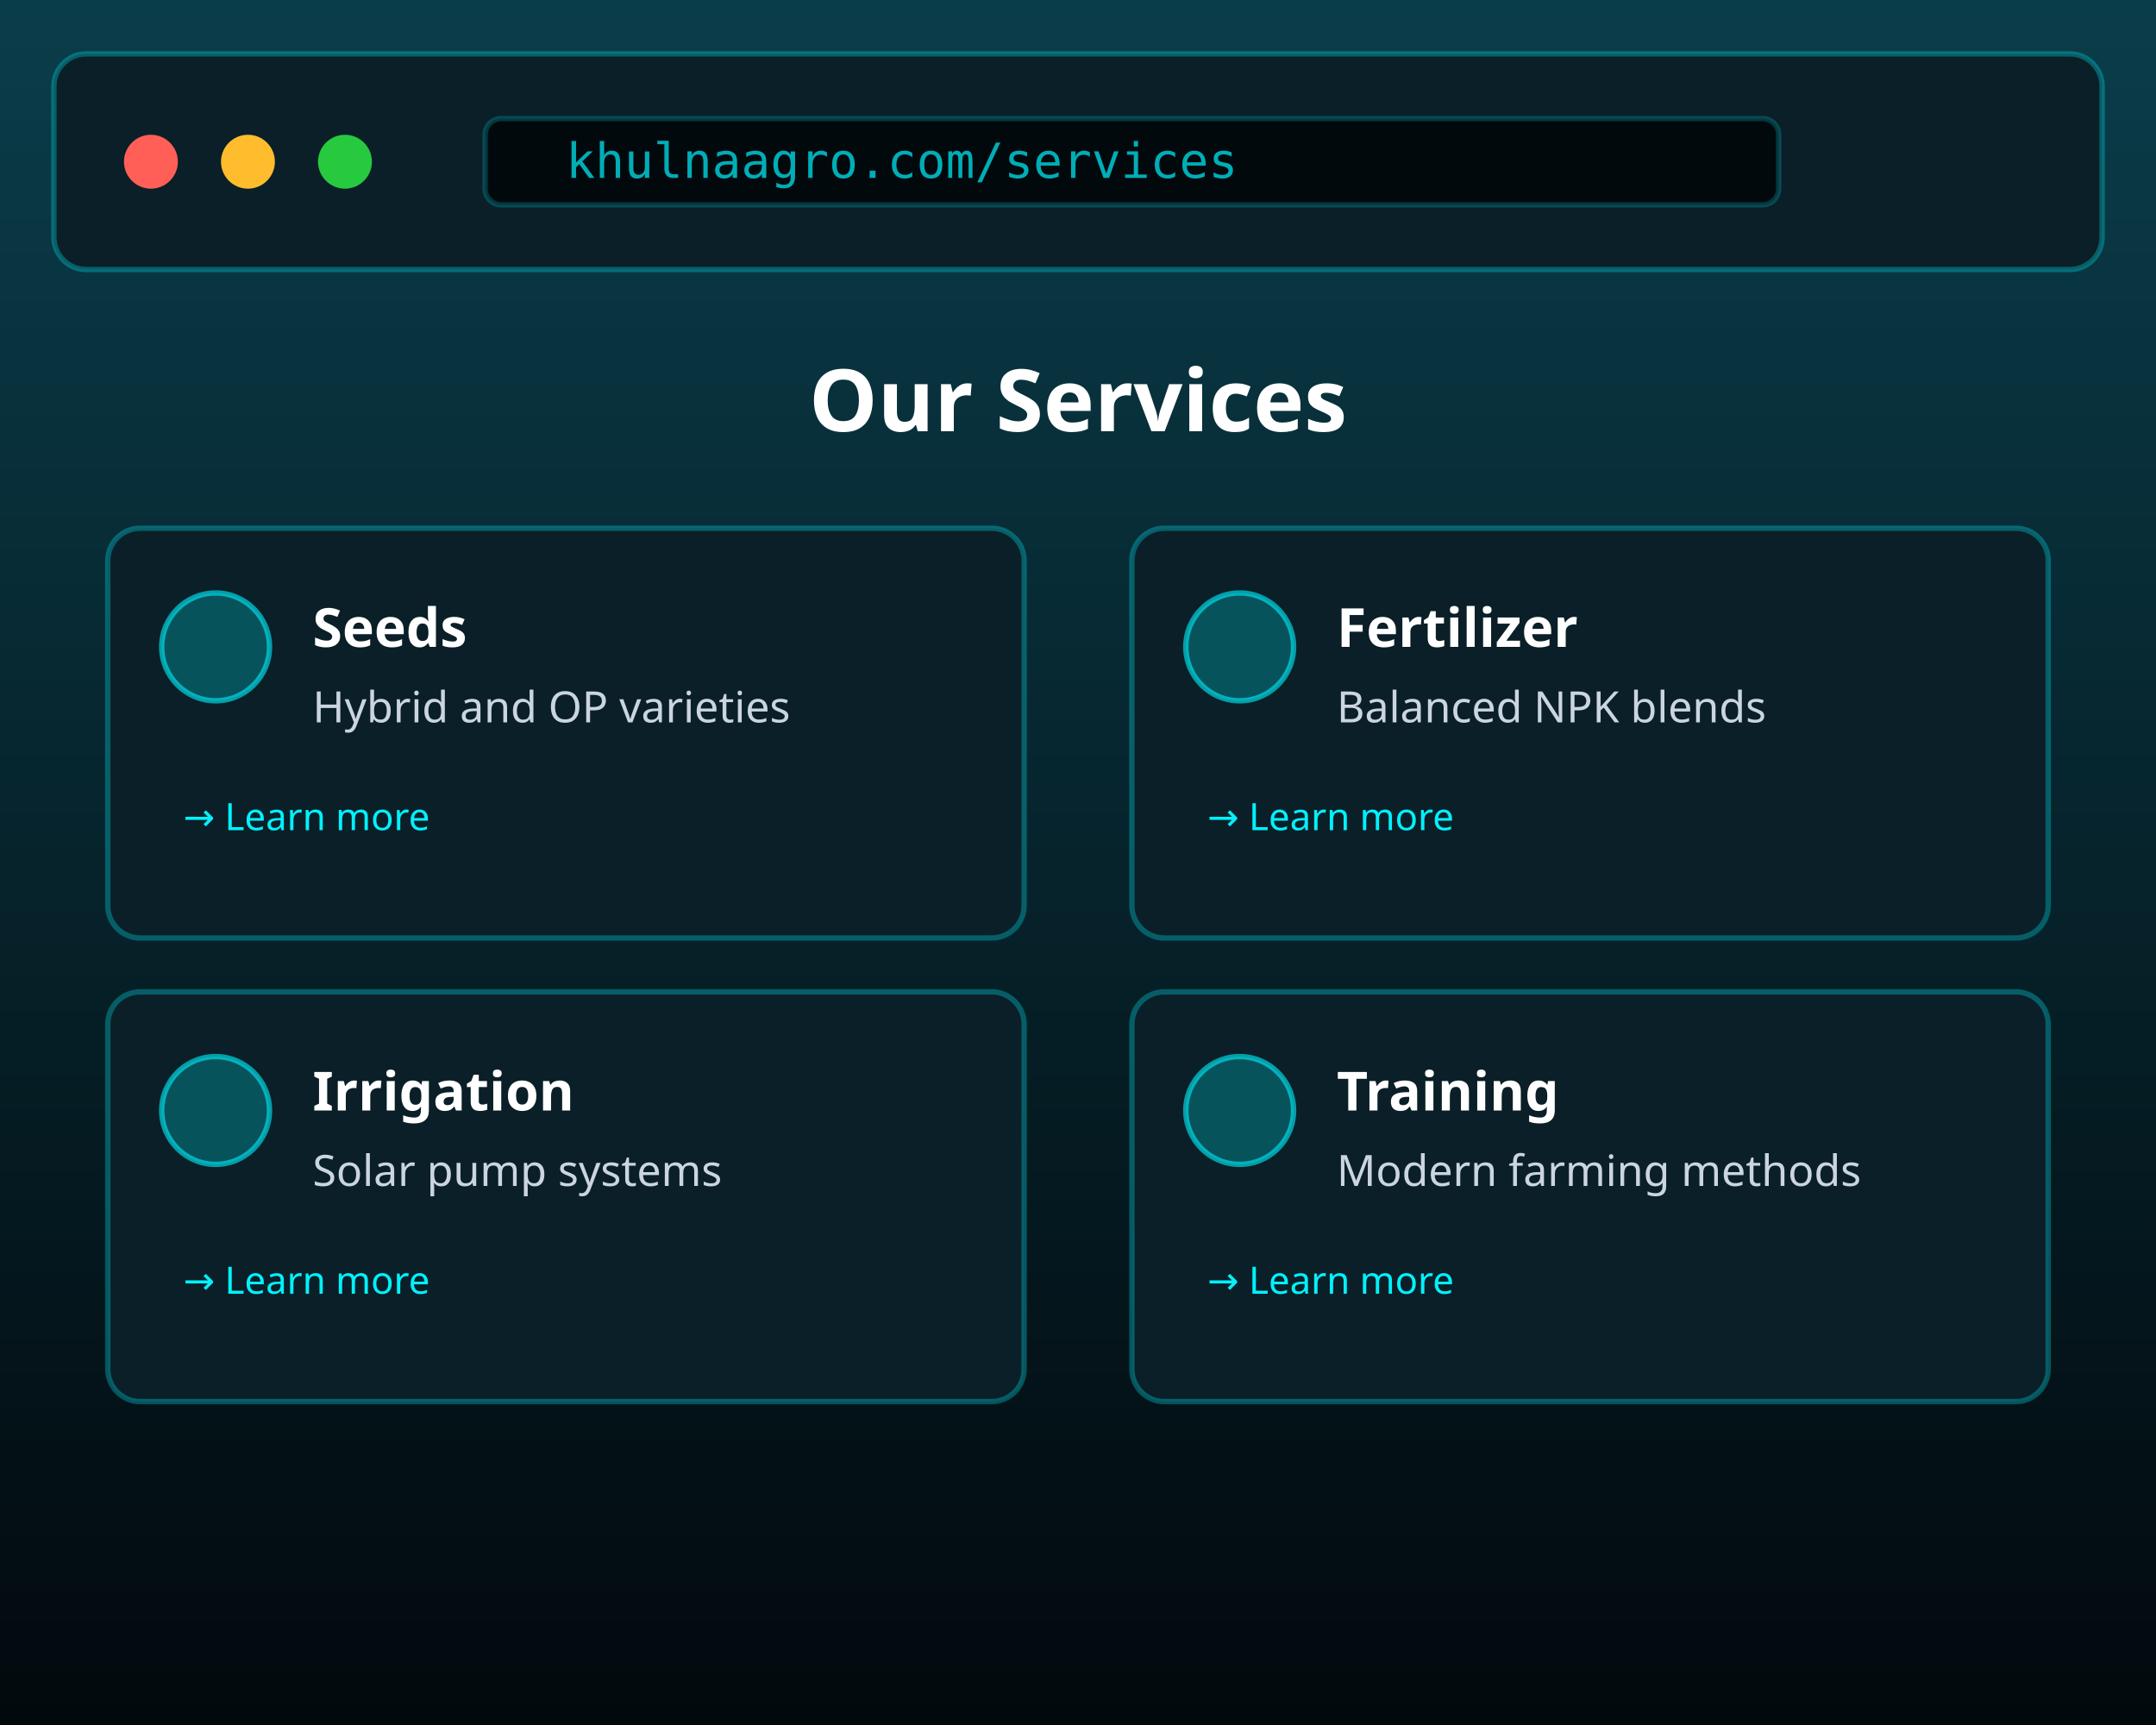
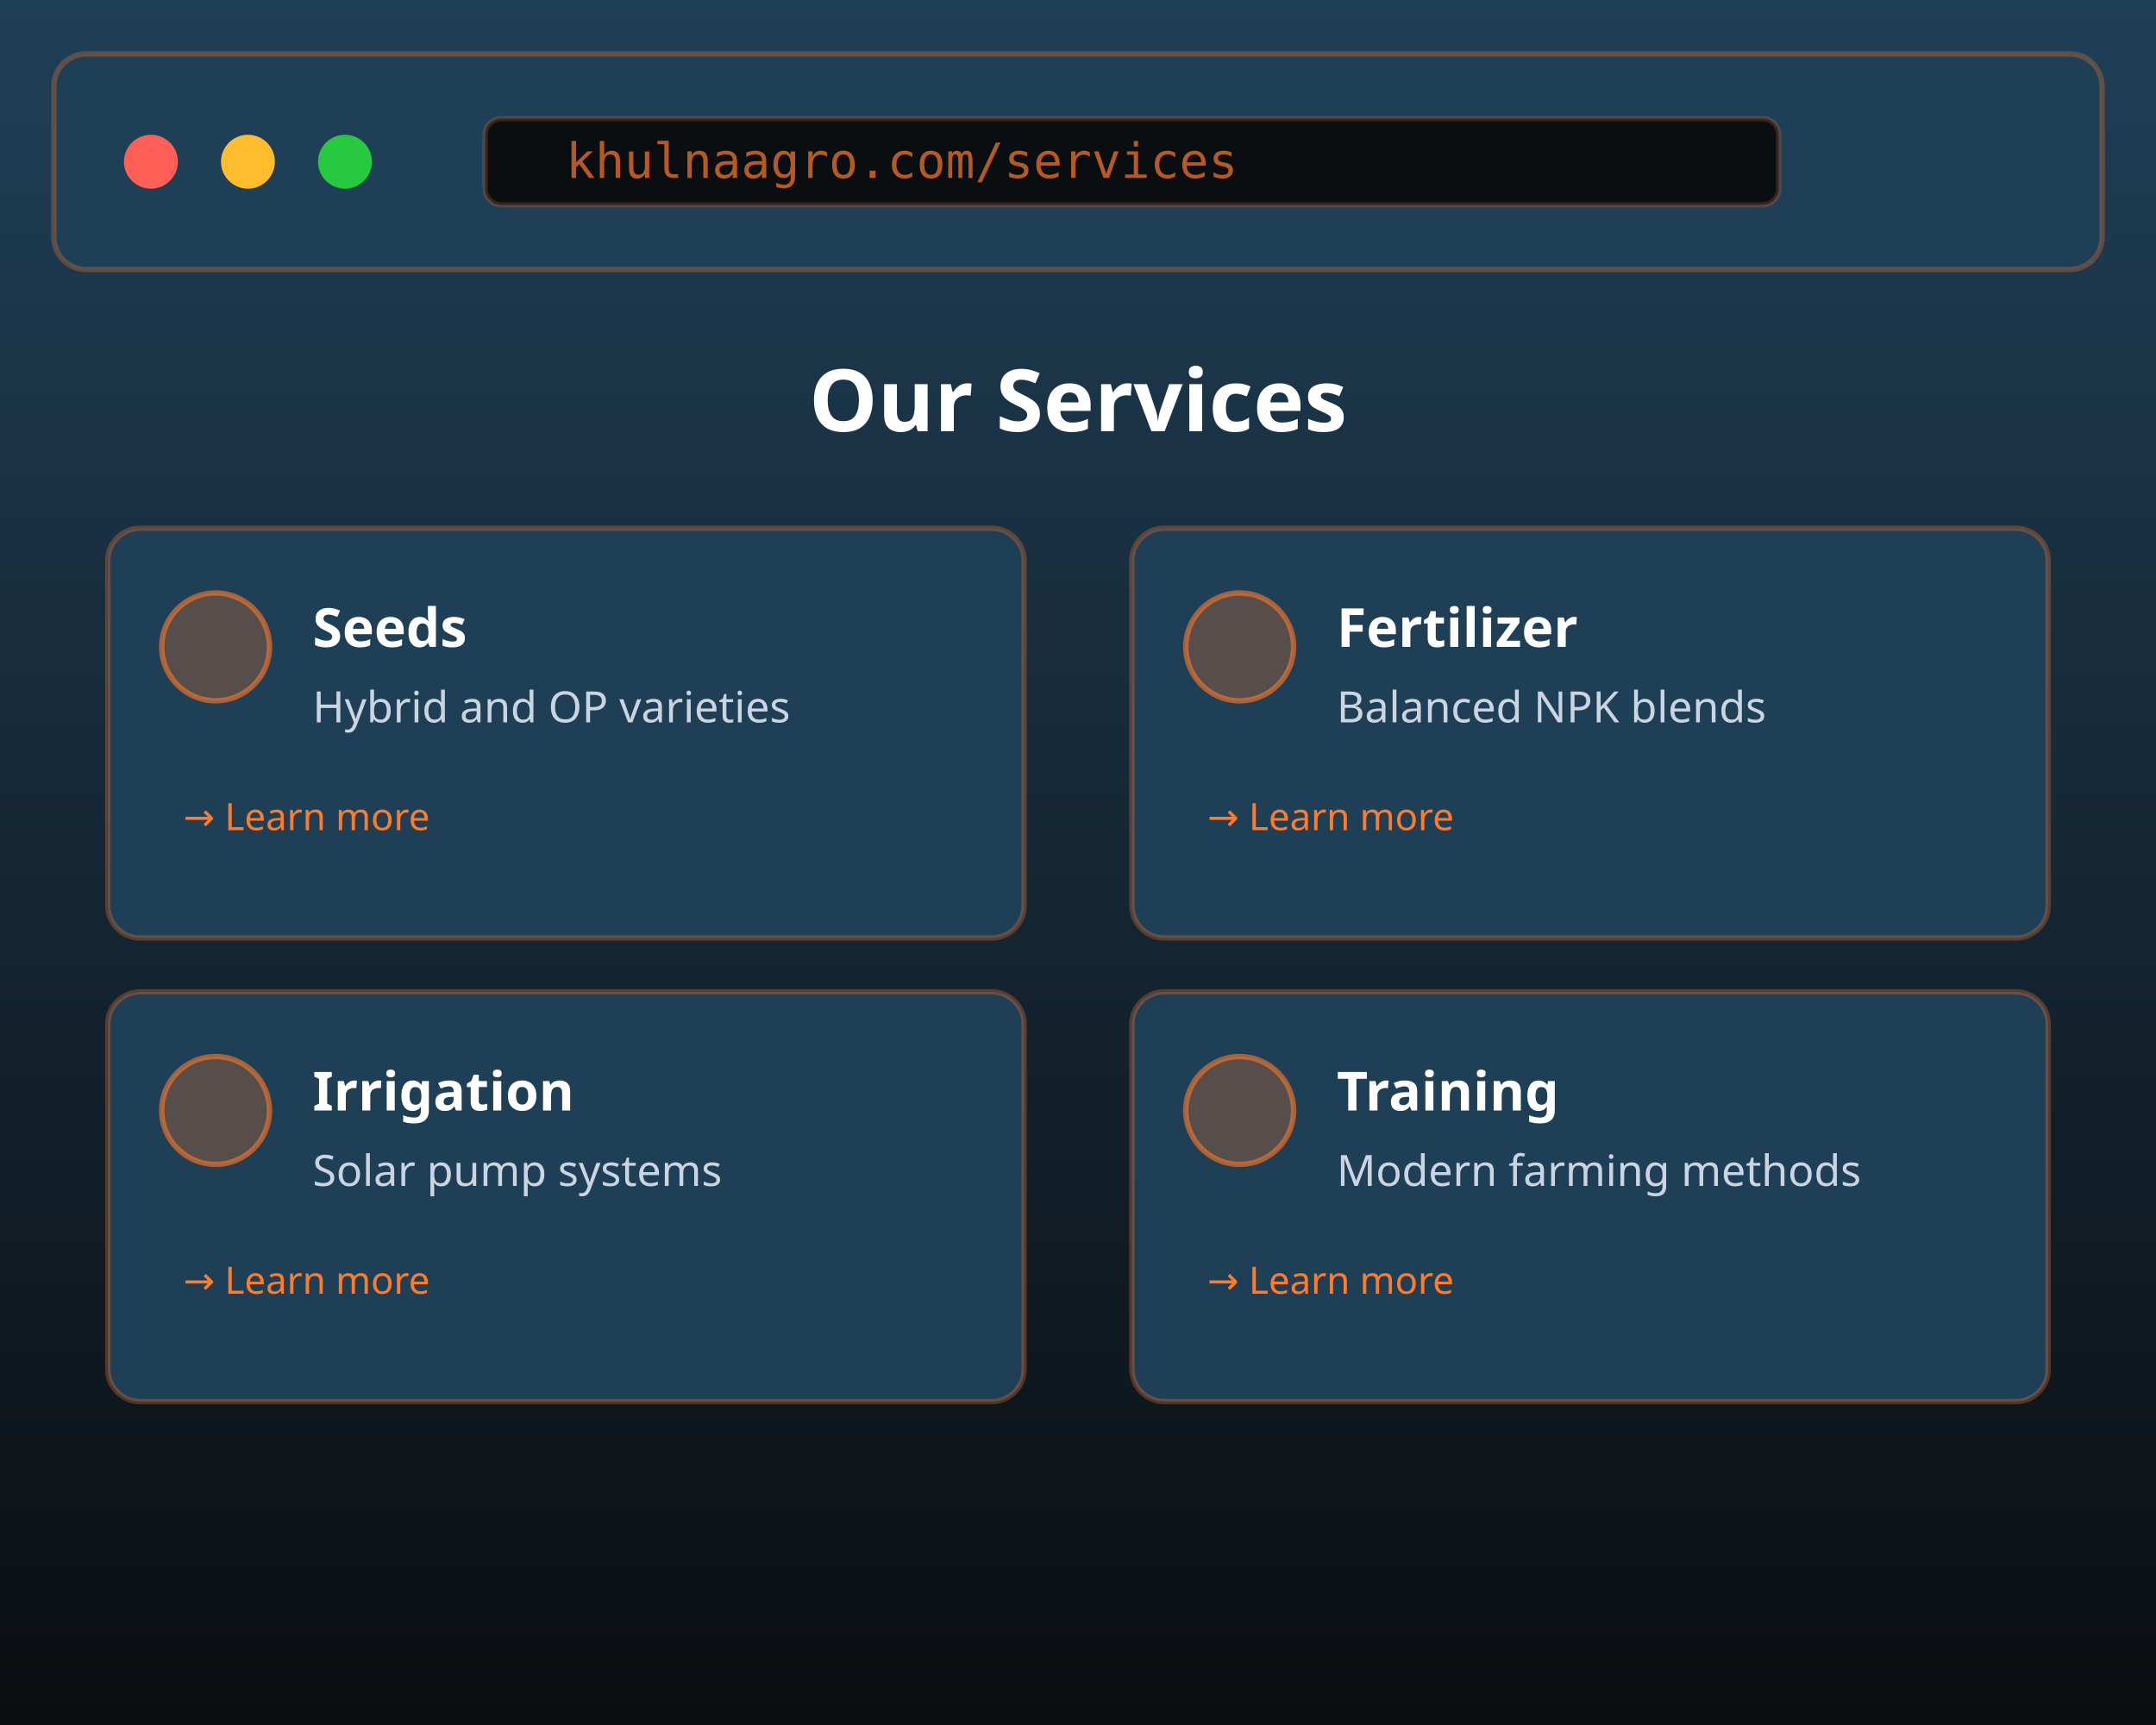
<svg xmlns="http://www.w3.org/2000/svg" viewBox="0 0 400 320">
  <defs>
    <linearGradient id="bg-bw2" x1="0" y1="0" x2="0" y2="1">
-       <stop offset="0%" stop-color="#0a3d4a" />
-       <stop offset="100%" stop-color="#02090d" />
+       <stop offset="0%" stop-color="#1f3f57" />
+       <stop offset="100%" stop-color="#0b0e11" />
    </linearGradient>
  </defs>
  <rect width="400" height="320" fill="url(#bg-bw2)" />
-   <rect x="10" y="10" width="380" height="40" rx="6" fill="#0a1f27" stroke="#00f2fe" stroke-opacity="0.3" />
+   <rect x="10" y="10" width="380" height="40" rx="6" fill="#1f3f57" stroke="#ff7a29" stroke-opacity="0.3" />
  <circle cx="28" cy="30" r="5" fill="#ff5f56" />
  <circle cx="46" cy="30" r="5" fill="#ffbd2e" />
  <circle cx="64" cy="30" r="5" fill="#27c93f" />
-   <rect x="90" y="22" width="240" height="16" rx="3" fill="#02090d" stroke="#00f2fe" stroke-opacity="0.2" />
-   <text x="105" y="33" font-family="monospace" font-size="9" fill="#00f2fe" opacity="0.7">khulnaagro.com/services</text>
+   <rect x="90" y="22" width="240" height="16" rx="3" fill="#0b0e11" stroke="#ff7a29" stroke-opacity="0.2" />
+   <text x="105" y="33" font-family="monospace" font-size="9" fill="#ff7a29" opacity="0.7">khulnaagro.com/services</text>
  <text x="200" y="80" text-anchor="middle" font-family="sans-serif" font-size="16" font-weight="bold" fill="#ffffff">Our Services</text>
  <g transform="translate(20,98)">
-     <rect width="170" height="76" rx="6" fill="#0a1f27" stroke="#00f2fe" stroke-opacity="0.3" />
-     <circle cx="20" cy="22" r="10" fill="#00f2fe" fill-opacity="0.25" stroke="#00f2fe" stroke-opacity="0.6" />
+     <rect width="170" height="76" rx="6" fill="#1f3f57" stroke="#ff7a29" stroke-opacity="0.3" />
+     <circle cx="20" cy="22" r="10" fill="#ff7a29" fill-opacity="0.25" stroke="#ff7a29" stroke-opacity="0.6" />
    <text x="38" y="22" font-family="sans-serif" font-size="10" font-weight="bold" fill="#ffffff">Seeds</text>
    <text x="38" y="36" font-family="sans-serif" font-size="8" fill="#cbd5e1">Hybrid and OP varieties</text>
-     <text x="14" y="56" font-family="sans-serif" font-size="7" fill="#00f2fe">→ Learn more</text>
+     <text x="14" y="56" font-family="sans-serif" font-size="7" fill="#ff7a29">→ Learn more</text>
  </g>
  <g transform="translate(210,98)">
-     <rect width="170" height="76" rx="6" fill="#0a1f27" stroke="#00f2fe" stroke-opacity="0.3" />
-     <circle cx="20" cy="22" r="10" fill="#00f2fe" fill-opacity="0.25" stroke="#00f2fe" stroke-opacity="0.6" />
+     <rect width="170" height="76" rx="6" fill="#1f3f57" stroke="#ff7a29" stroke-opacity="0.3" />
+     <circle cx="20" cy="22" r="10" fill="#ff7a29" fill-opacity="0.25" stroke="#ff7a29" stroke-opacity="0.6" />
    <text x="38" y="22" font-family="sans-serif" font-size="10" font-weight="bold" fill="#ffffff">Fertilizer</text>
    <text x="38" y="36" font-family="sans-serif" font-size="8" fill="#cbd5e1">Balanced NPK blends</text>
-     <text x="14" y="56" font-family="sans-serif" font-size="7" fill="#00f2fe">→ Learn more</text>
+     <text x="14" y="56" font-family="sans-serif" font-size="7" fill="#ff7a29">→ Learn more</text>
  </g>
  <g transform="translate(20,184)">
-     <rect width="170" height="76" rx="6" fill="#0a1f27" stroke="#00f2fe" stroke-opacity="0.3" />
-     <circle cx="20" cy="22" r="10" fill="#00f2fe" fill-opacity="0.25" stroke="#00f2fe" stroke-opacity="0.6" />
+     <rect width="170" height="76" rx="6" fill="#1f3f57" stroke="#ff7a29" stroke-opacity="0.3" />
+     <circle cx="20" cy="22" r="10" fill="#ff7a29" fill-opacity="0.25" stroke="#ff7a29" stroke-opacity="0.6" />
    <text x="38" y="22" font-family="sans-serif" font-size="10" font-weight="bold" fill="#ffffff">Irrigation</text>
    <text x="38" y="36" font-family="sans-serif" font-size="8" fill="#cbd5e1">Solar pump systems</text>
-     <text x="14" y="56" font-family="sans-serif" font-size="7" fill="#00f2fe">→ Learn more</text>
+     <text x="14" y="56" font-family="sans-serif" font-size="7" fill="#ff7a29">→ Learn more</text>
  </g>
  <g transform="translate(210,184)">
-     <rect width="170" height="76" rx="6" fill="#0a1f27" stroke="#00f2fe" stroke-opacity="0.3" />
-     <circle cx="20" cy="22" r="10" fill="#00f2fe" fill-opacity="0.25" stroke="#00f2fe" stroke-opacity="0.6" />
+     <rect width="170" height="76" rx="6" fill="#1f3f57" stroke="#ff7a29" stroke-opacity="0.3" />
+     <circle cx="20" cy="22" r="10" fill="#ff7a29" fill-opacity="0.25" stroke="#ff7a29" stroke-opacity="0.6" />
    <text x="38" y="22" font-family="sans-serif" font-size="10" font-weight="bold" fill="#ffffff">Training</text>
    <text x="38" y="36" font-family="sans-serif" font-size="8" fill="#cbd5e1">Modern farming methods</text>
-     <text x="14" y="56" font-family="sans-serif" font-size="7" fill="#00f2fe">→ Learn more</text>
+     <text x="14" y="56" font-family="sans-serif" font-size="7" fill="#ff7a29">→ Learn more</text>
  </g>
</svg>
